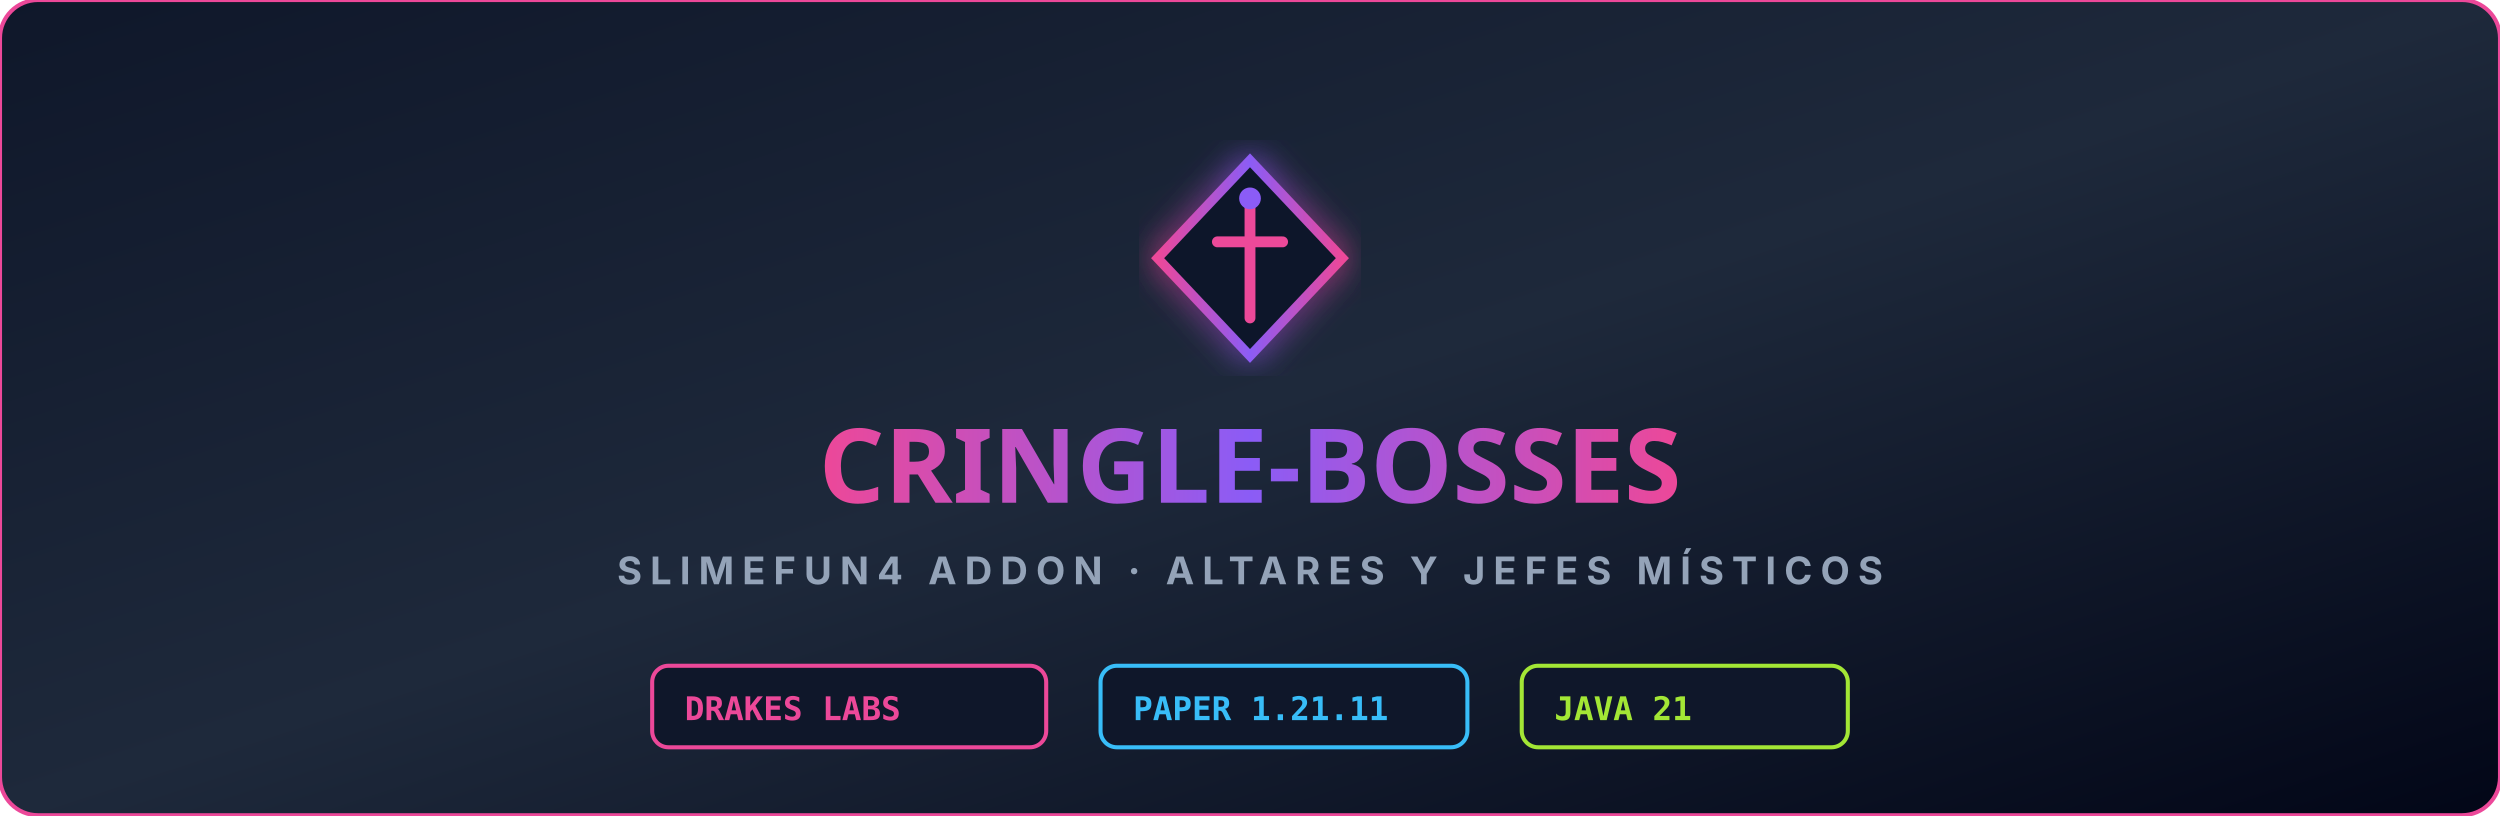
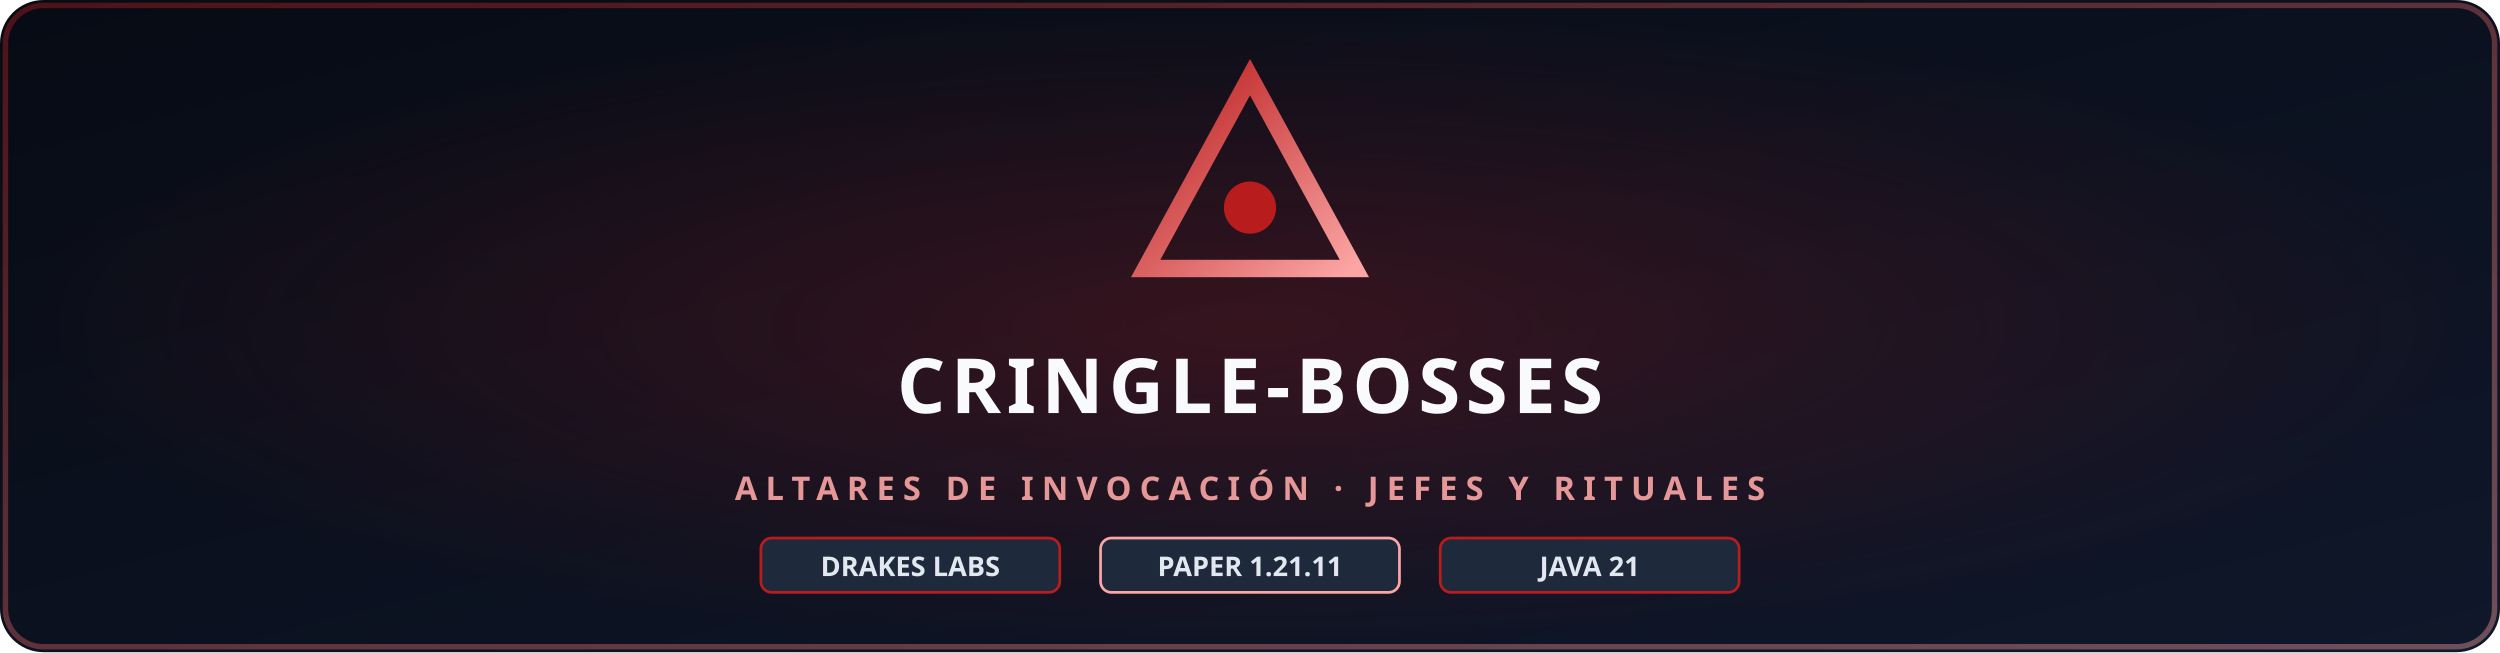
- <svg xmlns="http://www.w3.org/2000/svg" viewBox="0 0 920 300" width="920" height="300">
+ <svg xmlns="http://www.w3.org/2000/svg" viewBox="0 0 920 240" width="920" height="240" role="img" aria-label="Cringle-Bosses Banner">
  <defs>
-     <linearGradient id="bgG" x1="0%" y1="0%" x2="100%" y2="100%">
-       <stop offset="0%" stop-color="#0F172A" />
-       <stop offset="50%" stop-color="#1E293B" />
-       <stop offset="100%" stop-color="#020617" />
+     <linearGradient id="bFondo" x1="0" y1="0" x2="1" y2="1">
+       <stop offset="0%" stop-color="#070B14" />
+       <stop offset="100%" stop-color="#0F172A" />
    </linearGradient>
-     <linearGradient id="acG" x1="0%" y1="0%" x2="100%" y2="0%">
-       <stop offset="0%" stop-color="#EC4899" />
-       <stop offset="50%" stop-color="#8B5CF6" />
-       <stop offset="100%" stop-color="#EC4899" />
+     <linearGradient id="acG" x1="0" y1="0" x2="1" y2="1">
+       <stop offset="0%" stop-color="#B91C1C" />
+       <stop offset="100%" stop-color="#FCA5A5" />
    </linearGradient>
-     <filter id="glowF">
-       <feGaussianBlur stdDeviation="6" result="blur" />
-       <feMerge>
-         <feMergeNode in="blur" />
-         <feMergeNode in="SourceGraphic" />
-       </feMerge>
-     </filter>
+     <radialGradient id="bHalo" cx="50%" cy="50%" r="50%">
+       <stop offset="0%" stop-color="#B91C1C" stop-opacity="0.25" />
+       <stop offset="100%" stop-color="#B91C1C" stop-opacity="0" />
+     </radialGradient>
  </defs>
-   <style>
-     @keyframes latido {
-       0%, 100% { opacity: 0.85; filter: drop-shadow(0 0 15px #EC4899b3); }
-       50%      { opacity: 1;    filter: drop-shadow(0 0 30px #8B5CF6); }
-     }
-     .fondo  { fill: url(#bgG); }
-     .titulo { font-family: 'Outfit', 'Segoe UI', sans-serif; font-weight: 900; font-size: 38px;
-                fill: url(#acG); animation: latido 3.5s infinite ease-in-out; }
-     .sub    { font-family: 'Inter', 'Segoe UI', sans-serif; font-weight: 700; font-size: 14px;
-                fill: #94A3B8; letter-spacing: 3px; }
-     .chapa  { fill: #0F172A; stroke-width: 1.5; rx: 6px; }
-     .ctexto { font-family: 'JetBrains Mono', monospace; font-size: 12px; font-weight: 700; }
-   </style>
-   <rect class="fondo" width="920" height="300" rx="14" stroke="#EC4899" stroke-width="1.5" />
-   <g transform="translate(460, 95)" filter="url(#glowF)">
-     <g>
-       <animateTransform attributeName="transform" type="rotate" from="0 0 0" to="360 0 0" dur="24s" repeatCount="indefinite" />
-       <polygon points="0,-36 34,0 0,36 -34,0" fill="#0F172A" stroke="url(#acG)" stroke-width="3.5" />
-       <path d="M 0 -22 L 0 22 M -12 -6 L 12 -6" stroke="#EC4899" stroke-width="4" stroke-linecap="round" />
-       <circle cx="0" cy="-22" r="4" fill="#8B5CF6" />
-     </g>
+   <rect width="920" height="240" rx="16" fill="url(#bFondo)" />
+   <rect width="920" height="240" rx="16" fill="url(#bHalo)" />
+   <rect x="2" y="2" width="916" height="236" rx="14" fill="none" stroke="url(#acG)" stroke-width="2" opacity="0.4" />
+   <g transform="translate(460,70) scale(1.6)">
+     <polygon points="0,-26 24,18 -24,18" fill="none" stroke="url(#acG)" stroke-width="4" />
+     <circle cx="0" cy="4" r="6" fill="#B91C1C" />
  </g>
-   <text x="460" y="185" text-anchor="middle" class="titulo">CRINGLE-BOSSES</text>
-   <text x="460" y="215" text-anchor="middle" class="sub">SLIMEFUN4 ADDON · ALTARES Y JEFES MÍSTICOS</text>
-   <g transform="translate(240, 245)">
-     <rect x="0" y="0" width="145" height="30" class="chapa" stroke="#EC4899" />
-     <text x="12" y="20" class="ctexto" fill="#EC4899">DRAKES LABS</text>
-     <rect x="165" y="0" width="135" height="30" class="chapa" stroke="#38BDF8" />
-     <text x="177" y="20" class="ctexto" fill="#38BDF8">PAPER 1.21.11</text>
-     <rect x="320" y="0" width="120" height="30" class="chapa" stroke="#A3E635" />
-     <text x="332" y="20" class="ctexto" fill="#A3E635">JAVA 21</text>
+   <text x="460" y="152" text-anchor="middle" font-family="'Segoe UI', system-ui, -apple-system, sans-serif" font-weight="900" font-size="28" fill="#F8FAFC" letter-spacing="2">
+     CRINGLE-BOSSES
+   </text>
+   <text x="460" y="184" text-anchor="middle" font-family="'Segoe UI', system-ui, -apple-system, sans-serif" font-weight="700" font-size="12" fill="#FCA5A5" letter-spacing="3" opacity="0.9">
+     ALTARES DE INVOCACIÓN · JEFES Y RITUALES
+   </text>
+   <g transform="translate(460, 210)">
+     <rect x="-180" y="-12" width="110" height="20" rx="4" fill="#1E293B" stroke="#B91C1C" stroke-width="1" />
+     <text x="-125" y="2" text-anchor="middle" font-family="sans-serif" font-size="10" font-weight="700" fill="#E2E8F0">DRAKES LABS</text>
+     <rect x="-55" y="-12" width="110" height="20" rx="4" fill="#1E293B" stroke="#FCA5A5" stroke-width="1" />
+     <text x="0" y="2" text-anchor="middle" font-family="sans-serif" font-size="10" font-weight="700" fill="#E2E8F0">PAPER 1.21.11</text>
+     <rect x="70" y="-12" width="110" height="20" rx="4" fill="#1E293B" stroke="#B91C1C" stroke-width="1" />
+     <text x="125" y="2" text-anchor="middle" font-family="sans-serif" font-size="10" font-weight="700" fill="#E2E8F0">JAVA 21</text>
  </g>
</svg>
